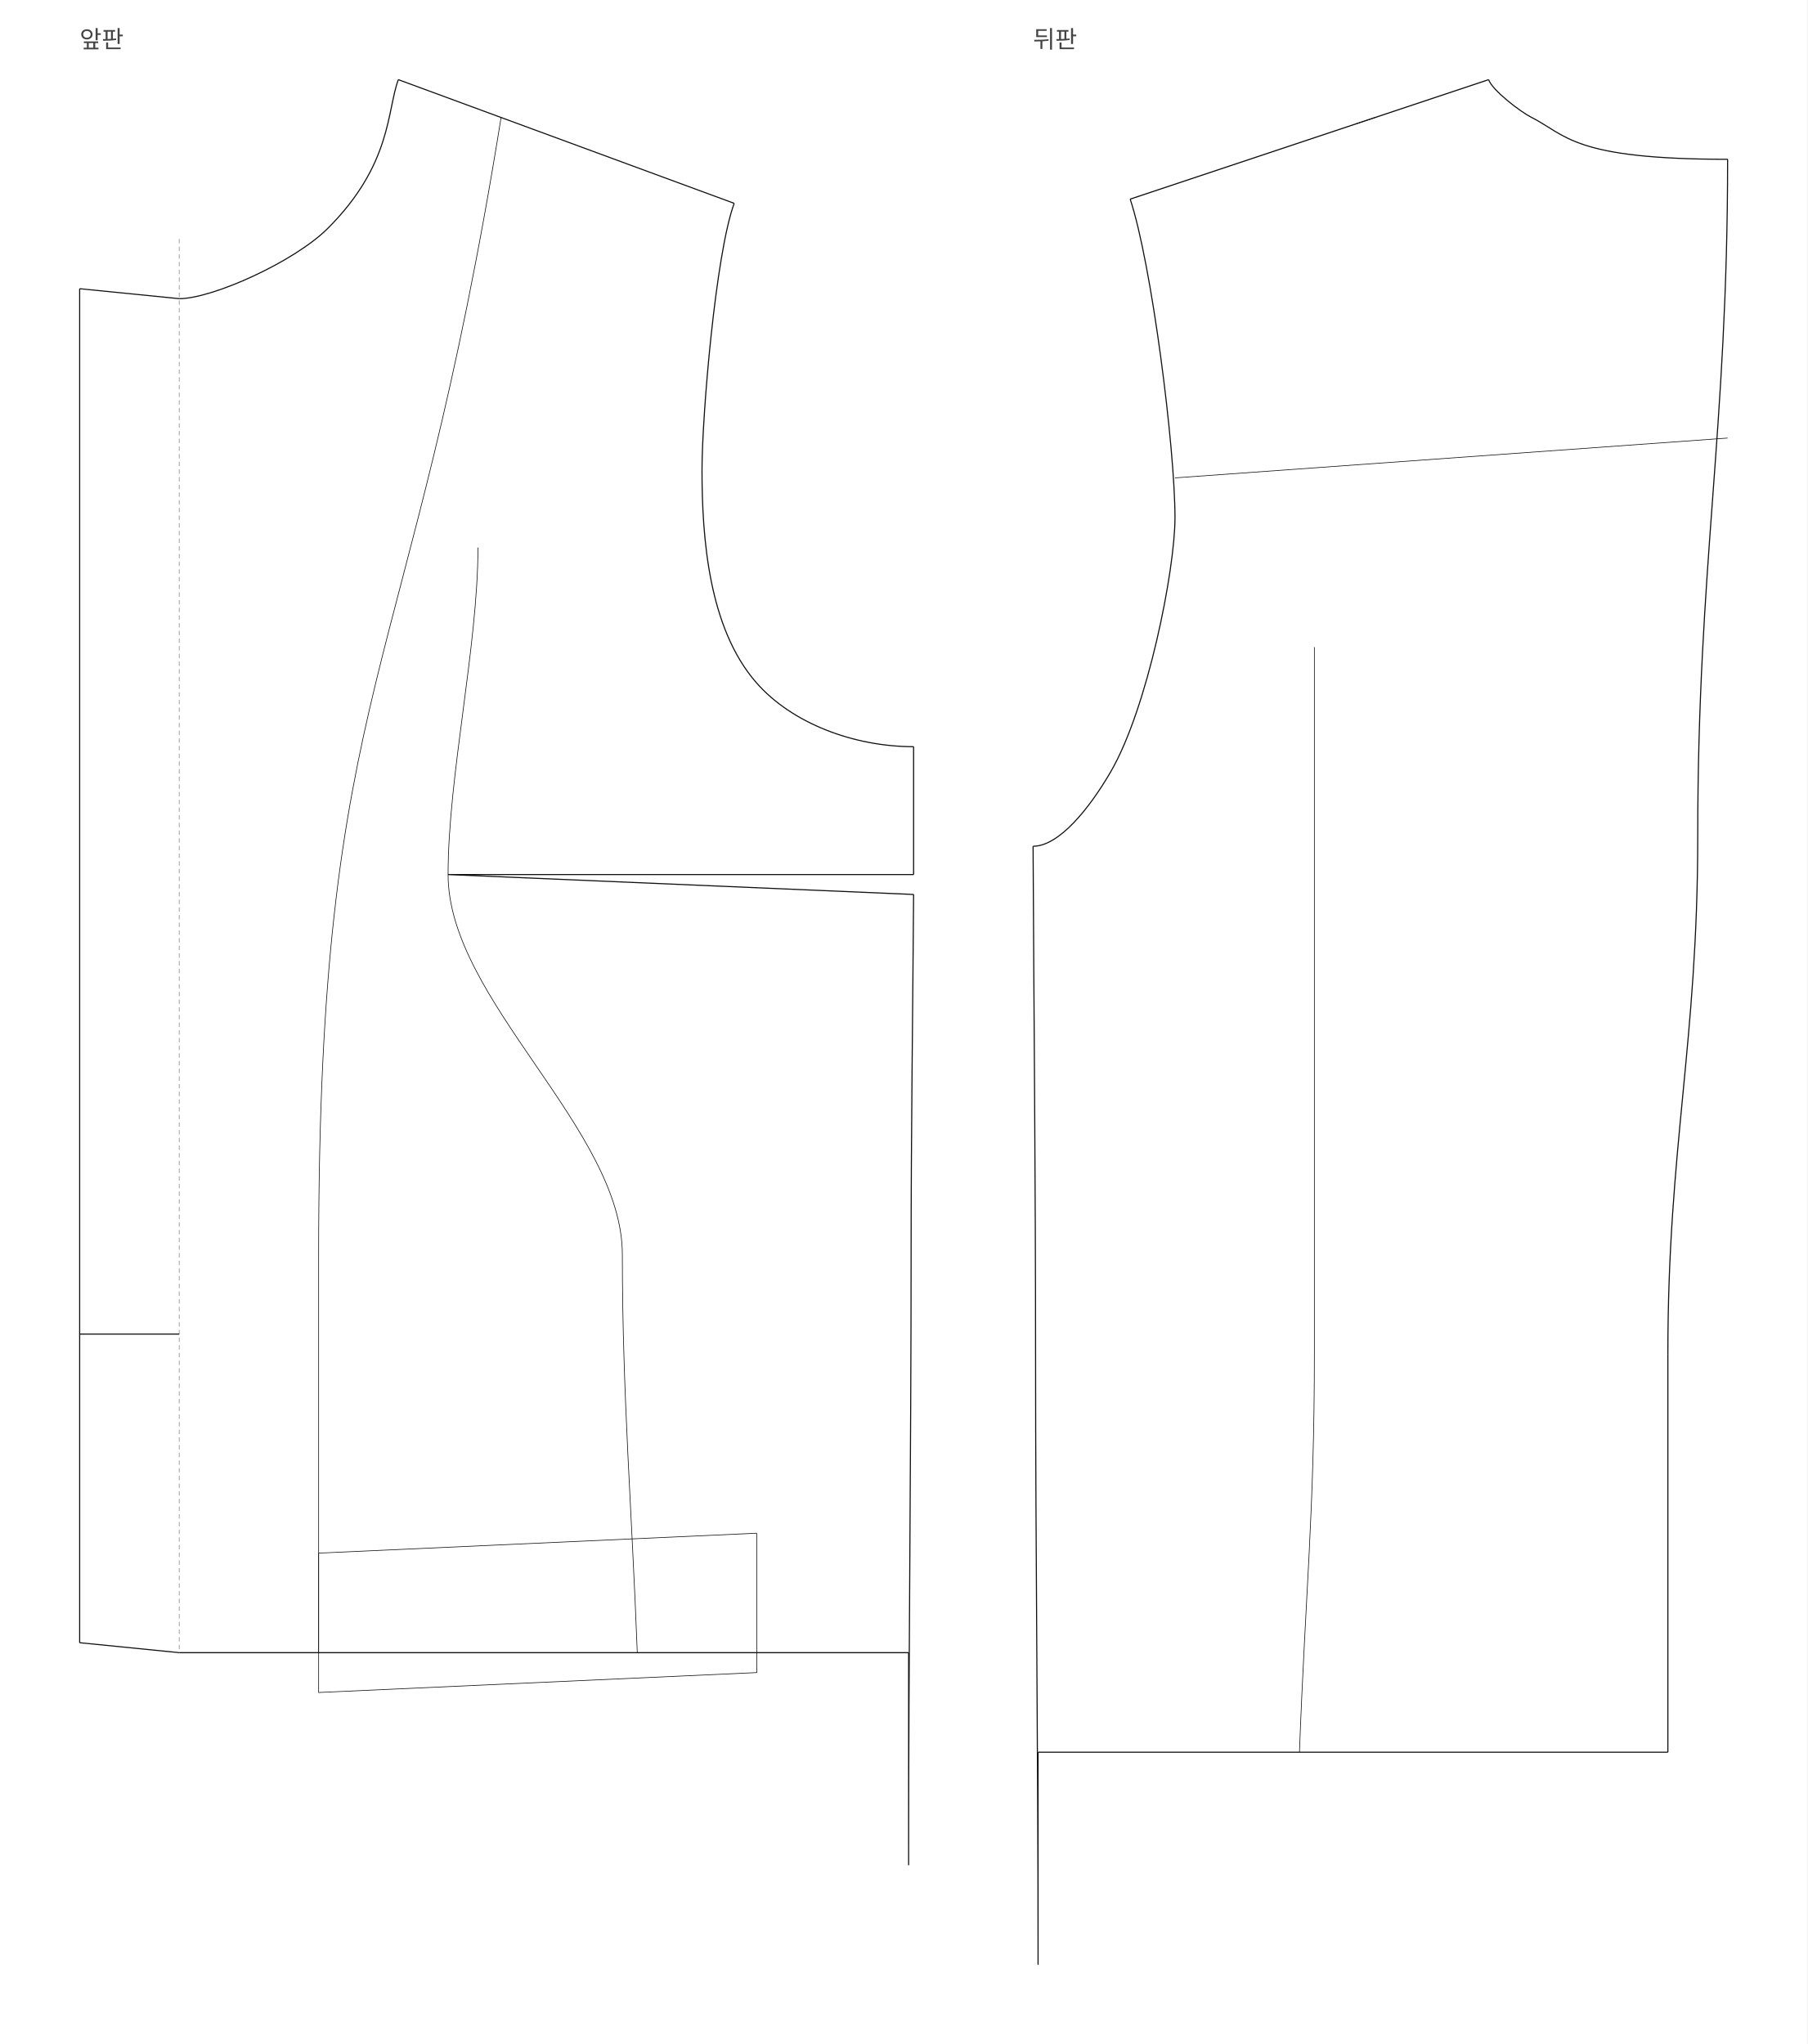
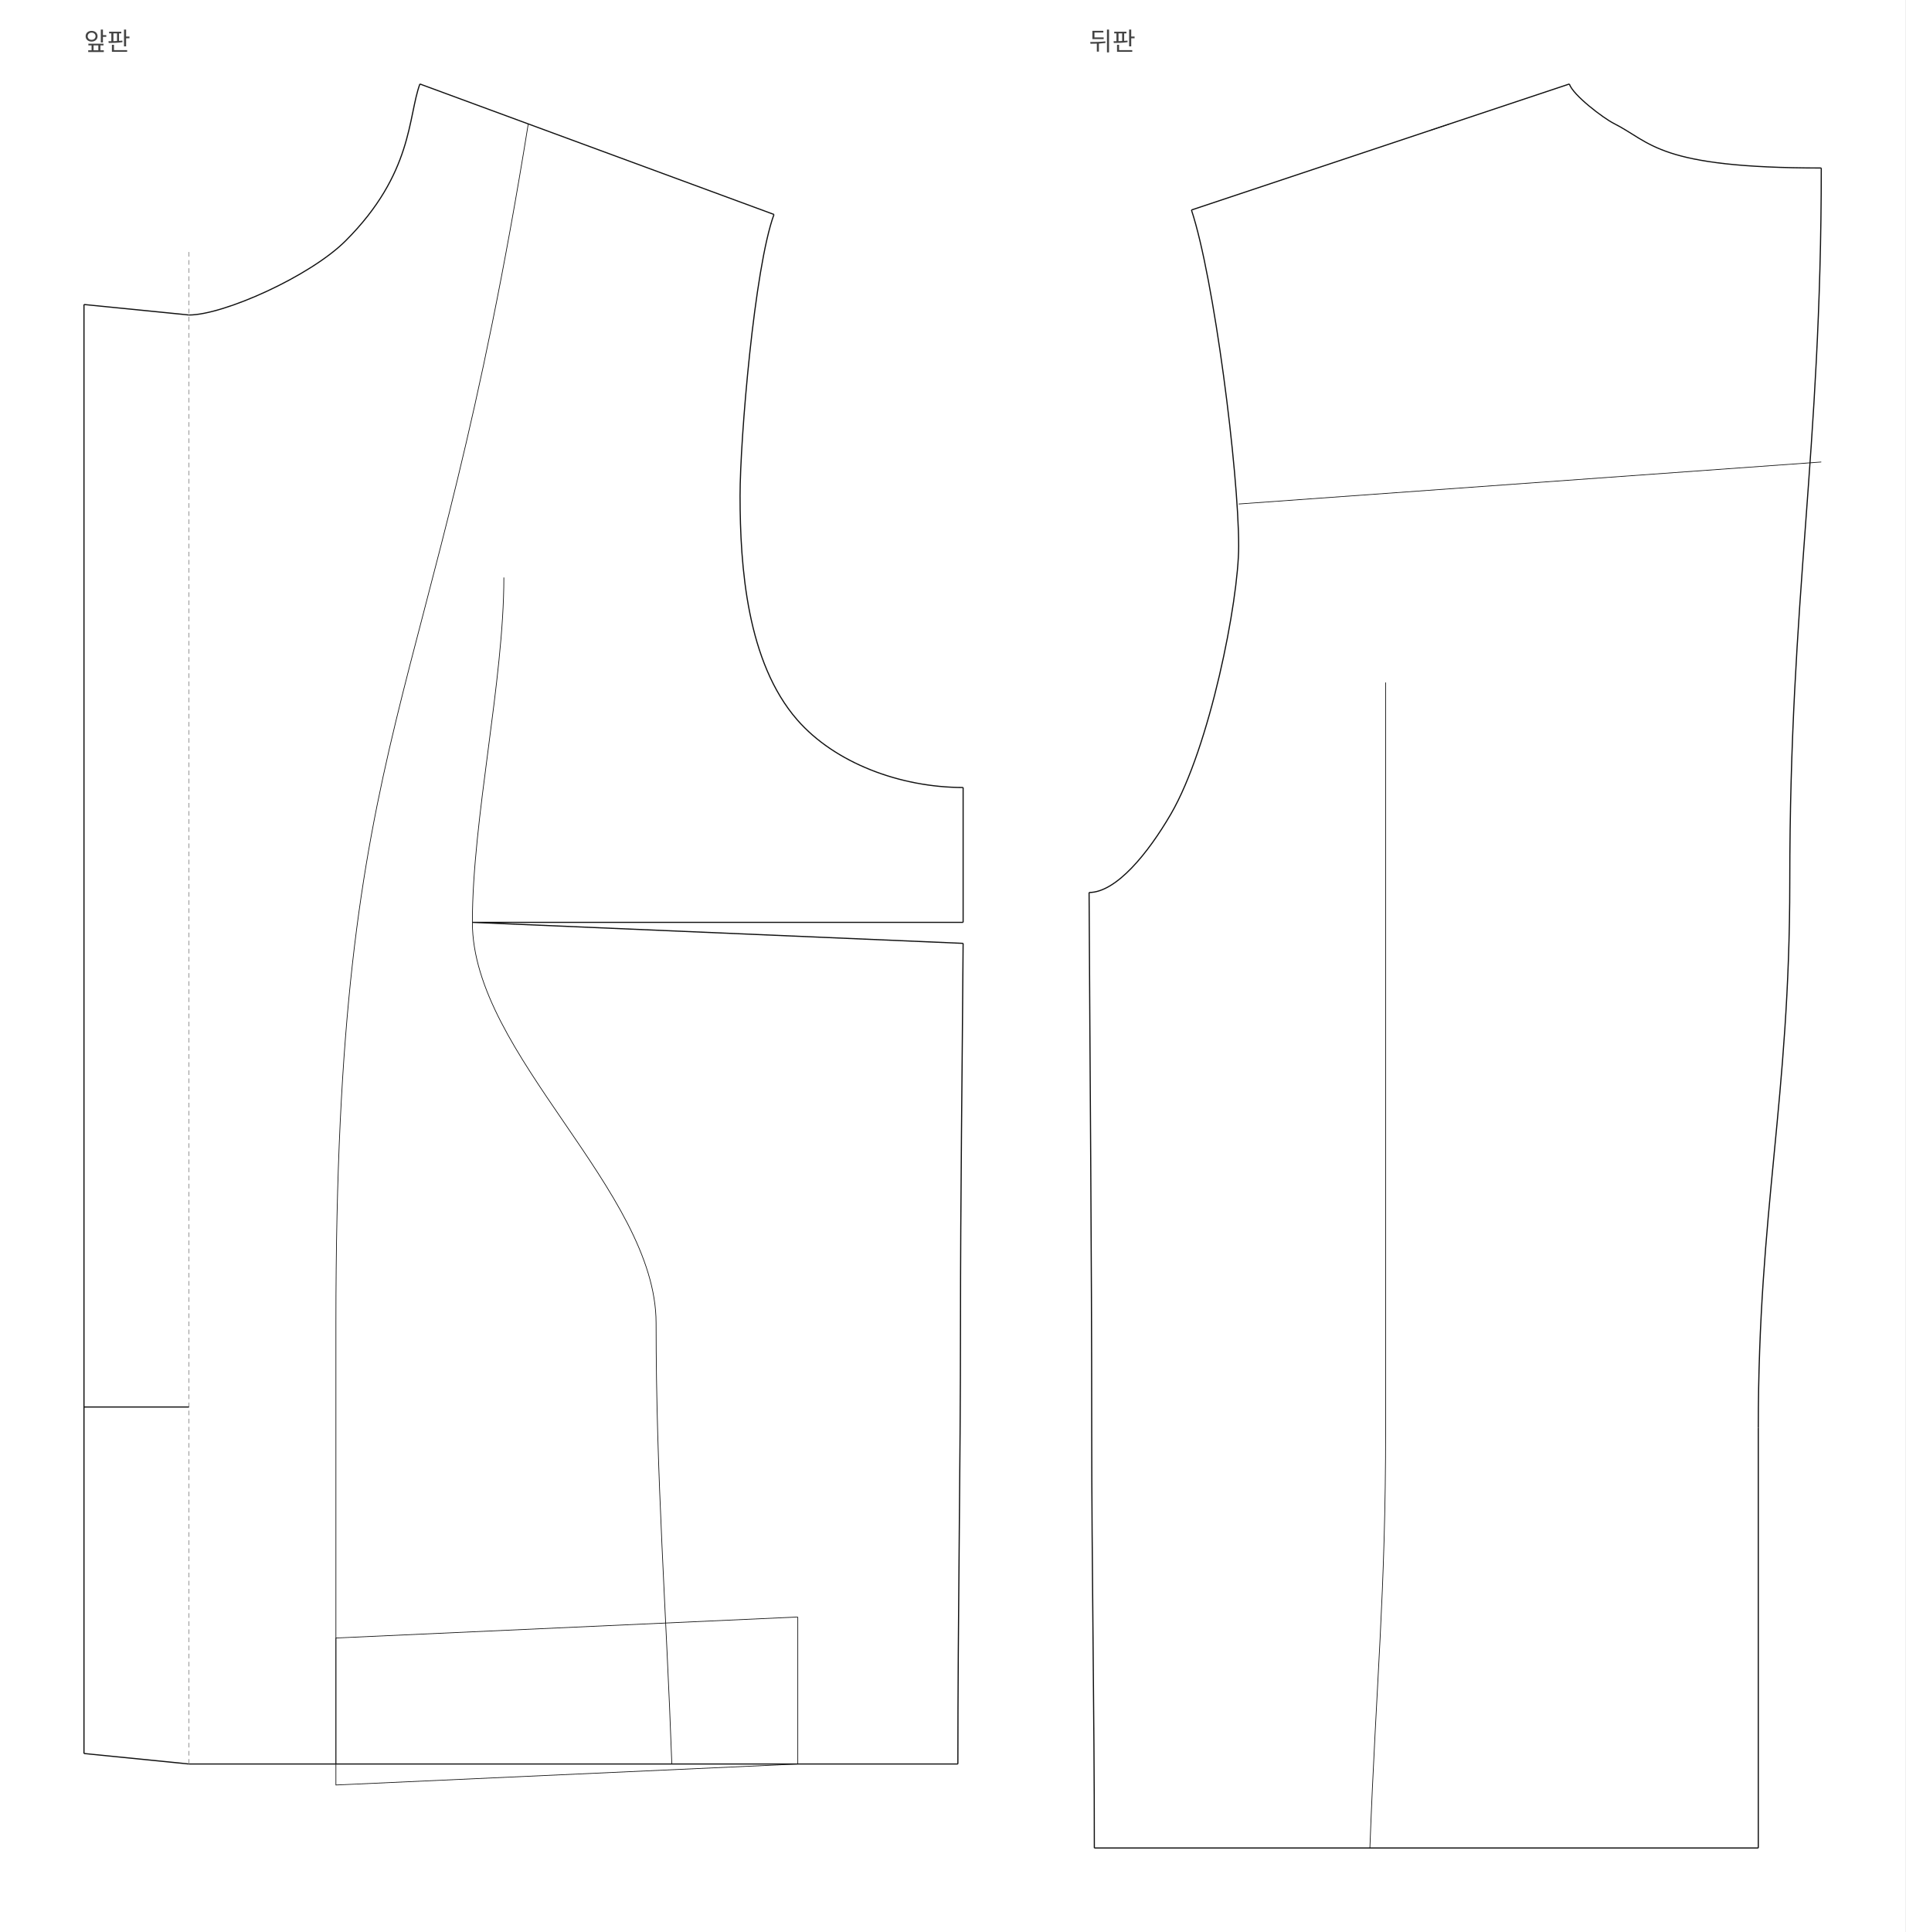
- <svg xmlns="http://www.w3.org/2000/svg" width="576.262mm" height="651.847mm" viewBox="0 0 576.262 651.847">
+ <svg xmlns="http://www.w3.org/2000/svg" width="576.262mm" height="584.2mm" viewBox="0 0 576.262 584.2">
  <rect width="100%" height="100%" fill="white" />
  <g id="앞판">
    <g id="outline" fill="none" stroke="#111" stroke-width="0.35">
      <path d="M127 25.4L234.099 64.848" />
      <path d="M234.099 64.848C228.177 80.926 223.838 132.765 223.838 149.899C223.838 171.579 225.964 200.262 241.124 217.663C252.516 230.738 272.339 238.125 291.306 238.125" />
      <path d="M291.306 238.125L291.306 278.903" />
-       <path d="M291.306 285.253C291.044 323.136 290.512 362.166 290.512 400.05C290.512 462.916 289.719 527.684 289.719 590.55C289.719 611.505 289.719 548.005 289.719 527.05" />
-       <path d="M57.15 527.05C150.178 527.05 196.691 527.05 289.719 527.05" />
-       <path d="M25.4 92.075L25.4 523.875" />
-       <path d="M25.4 523.875L57.15 527.05" />
+       <path d="M291.306 285.253C291.044 323.136 290.512 362.166 290.512 400.05C290.512 444.056 289.719 489.394 289.719 533.4C289.719 533.4 289.719 533.4 289.719 533.4" />
+       <path d="M57.15 533.4C150.178 533.4 196.691 533.4 289.719 533.4" />
+       <path d="M25.4 92.075L25.4 530.225" />
+       <path d="M25.4 530.225L57.15 533.4" />
      <path d="M127 25.4C123.374 35.243 124.947 52.402 104.549 72.799C93.794 83.554 67.639 95.25 57.15 95.25" />
      <path d="M57.15 95.25L25.4 92.075" />
    </g>
    <g id="dart" fill="none" stroke="#111" stroke-width="0.35">
      <path d="M291.306 278.903L142.875 278.903L291.306 285.253" />
    </g>
    <g id="construction" fill="none" stroke="#888" stroke-width="0.21" stroke-dasharray="1.4,1.05">
-       <path d="M57.15 76.2L57.15 527.05" />
+       <path d="M57.15 76.2L57.15 533.4" />
    </g>
    <g id="mark" fill="none" stroke="#111" stroke-width="0.21">
-       <path d="M152.4 174.625C152.4 206.039 142.875 247.49 142.875 278.903C142.875 318.888 198.438 360.066 198.438 400.05C198.438 444.531 201.533 482.6 203.2 527.05" />
+       <path d="M152.4 174.625C152.4 206.039 142.875 247.49 142.875 278.903C142.875 318.888 198.438 360.066 198.438 400.05C198.438 446.752 201.533 486.728 203.2 533.4" />
      <path d="M101.6 495.3L241.3 488.95" />
      <path d="M101.6 495.3L101.6 539.75L241.3 533.4L241.3 488.95" />
-       <path d="M159.773 37.471C130.686 218.761 101.6 216.442 101.6 400.05C101.6 450.85 101.6 476.25 101.6 527.05" />
+       <path d="M159.773 37.471C130.686 218.761 101.6 216.442 101.6 400.05C101.6 453.39 101.6 480.06 101.6 533.4" />
    </g>
    <g id="notch" fill="none" stroke="#111" stroke-width="0.35">
      <path d="M57.15 425.45L25.4 425.45" />
    </g>
    <text x="25.4" y="15.24" font-size="7.62" font-family="sans-serif" fill="#444">앞판</text>
  </g>
  <g id="뒤판">
    <g id="outline" fill="none" stroke="#111" stroke-width="0.35">
      <path d="M474.662 25.4C475.801 28.814 484.921 35.706 488.133 37.33C499.584 43.12 501.46 50.8 550.862 50.8" />
      <path d="M360.363 63.5C367.176 83.94 374.65 142.528 374.65 165.1C374.65 181.827 365.911 225.941 354.129 246.179C347.237 258.016 337.625 269.875 329.406 269.875" />
      <path d="M550.862 50.8C550.862 137.244 541.337 180.256 541.337 266.7C541.337 332.85 531.812 365.65 531.812 431.8" />
      <path d="M531.812 431.8L531.812 558.8" />
      <path d="M474.662 25.4L360.363 63.5" />
-       <path d="M329.406 269.875C329.668 323.31 330.2 378.364 330.2 431.8C330.2 494.666 330.994 559.434 330.994 622.3C330.994 643.255 330.994 579.755 330.994 558.8" />
+       <path d="M329.406 269.875C329.668 323.31 330.2 378.364 330.2 431.8C330.2 473.711 330.994 516.889 330.994 558.8C330.994 558.8 330.994 558.8 330.994 558.8" />
      <path d="M531.812 558.8C451.485 558.8 411.321 558.8 330.994 558.8" />
    </g>
    <g id="mark" fill="none" stroke="#111" stroke-width="0.21">
      <path d="M438.518 37.448L432.494 39.456" />
      <path d="M419.1 206.375C419.1 230.505 419.1 242.57 419.1 266.7C419.1 332.74 419.1 365.76 419.1 431.8C419.1 482.636 416.242 508 414.337 558.8" />
      <path d="M550.862 139.7L374.65 152.4" />
    </g>
    <text x="329.406" y="15.24" font-size="7.62" font-family="sans-serif" fill="#444">뒤판</text>
  </g>
</svg>
